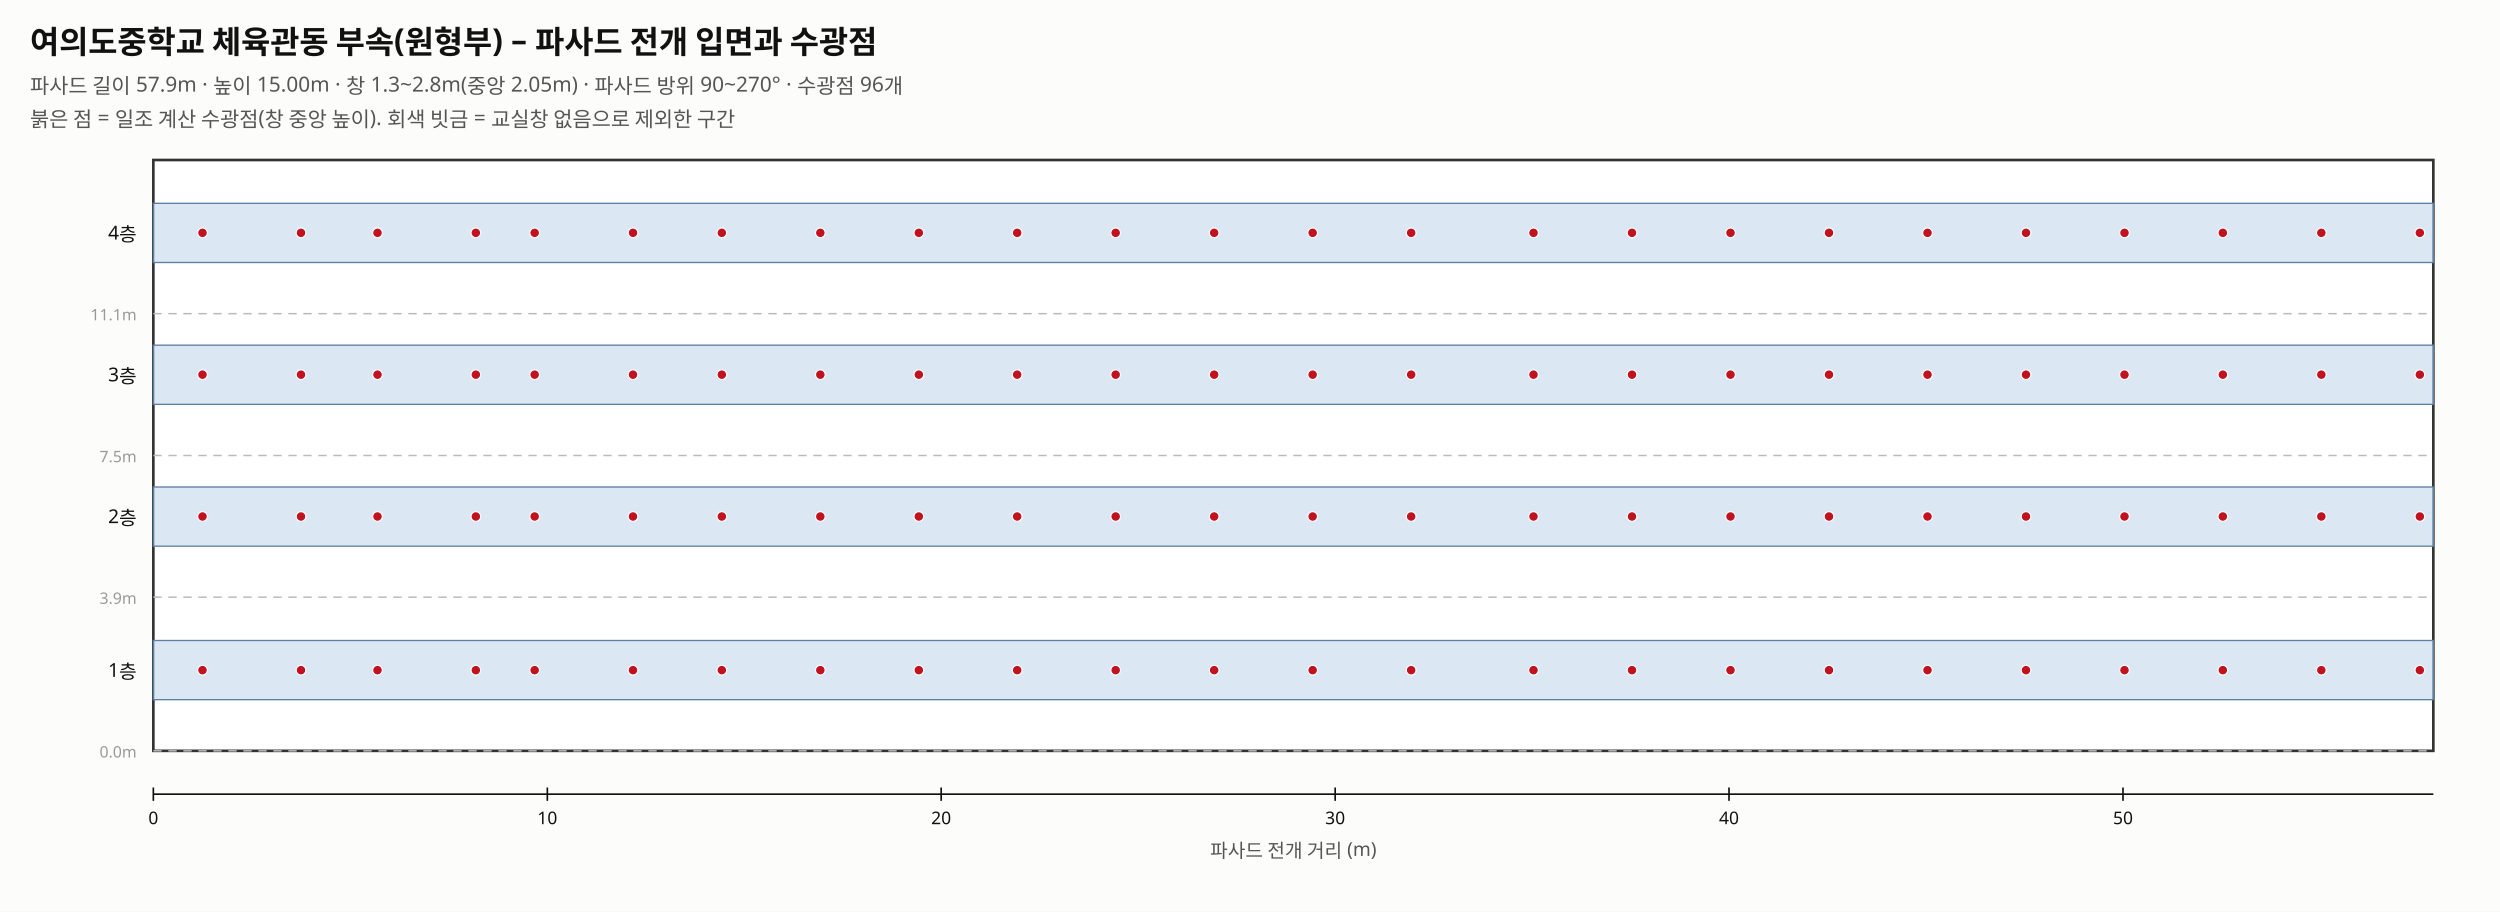
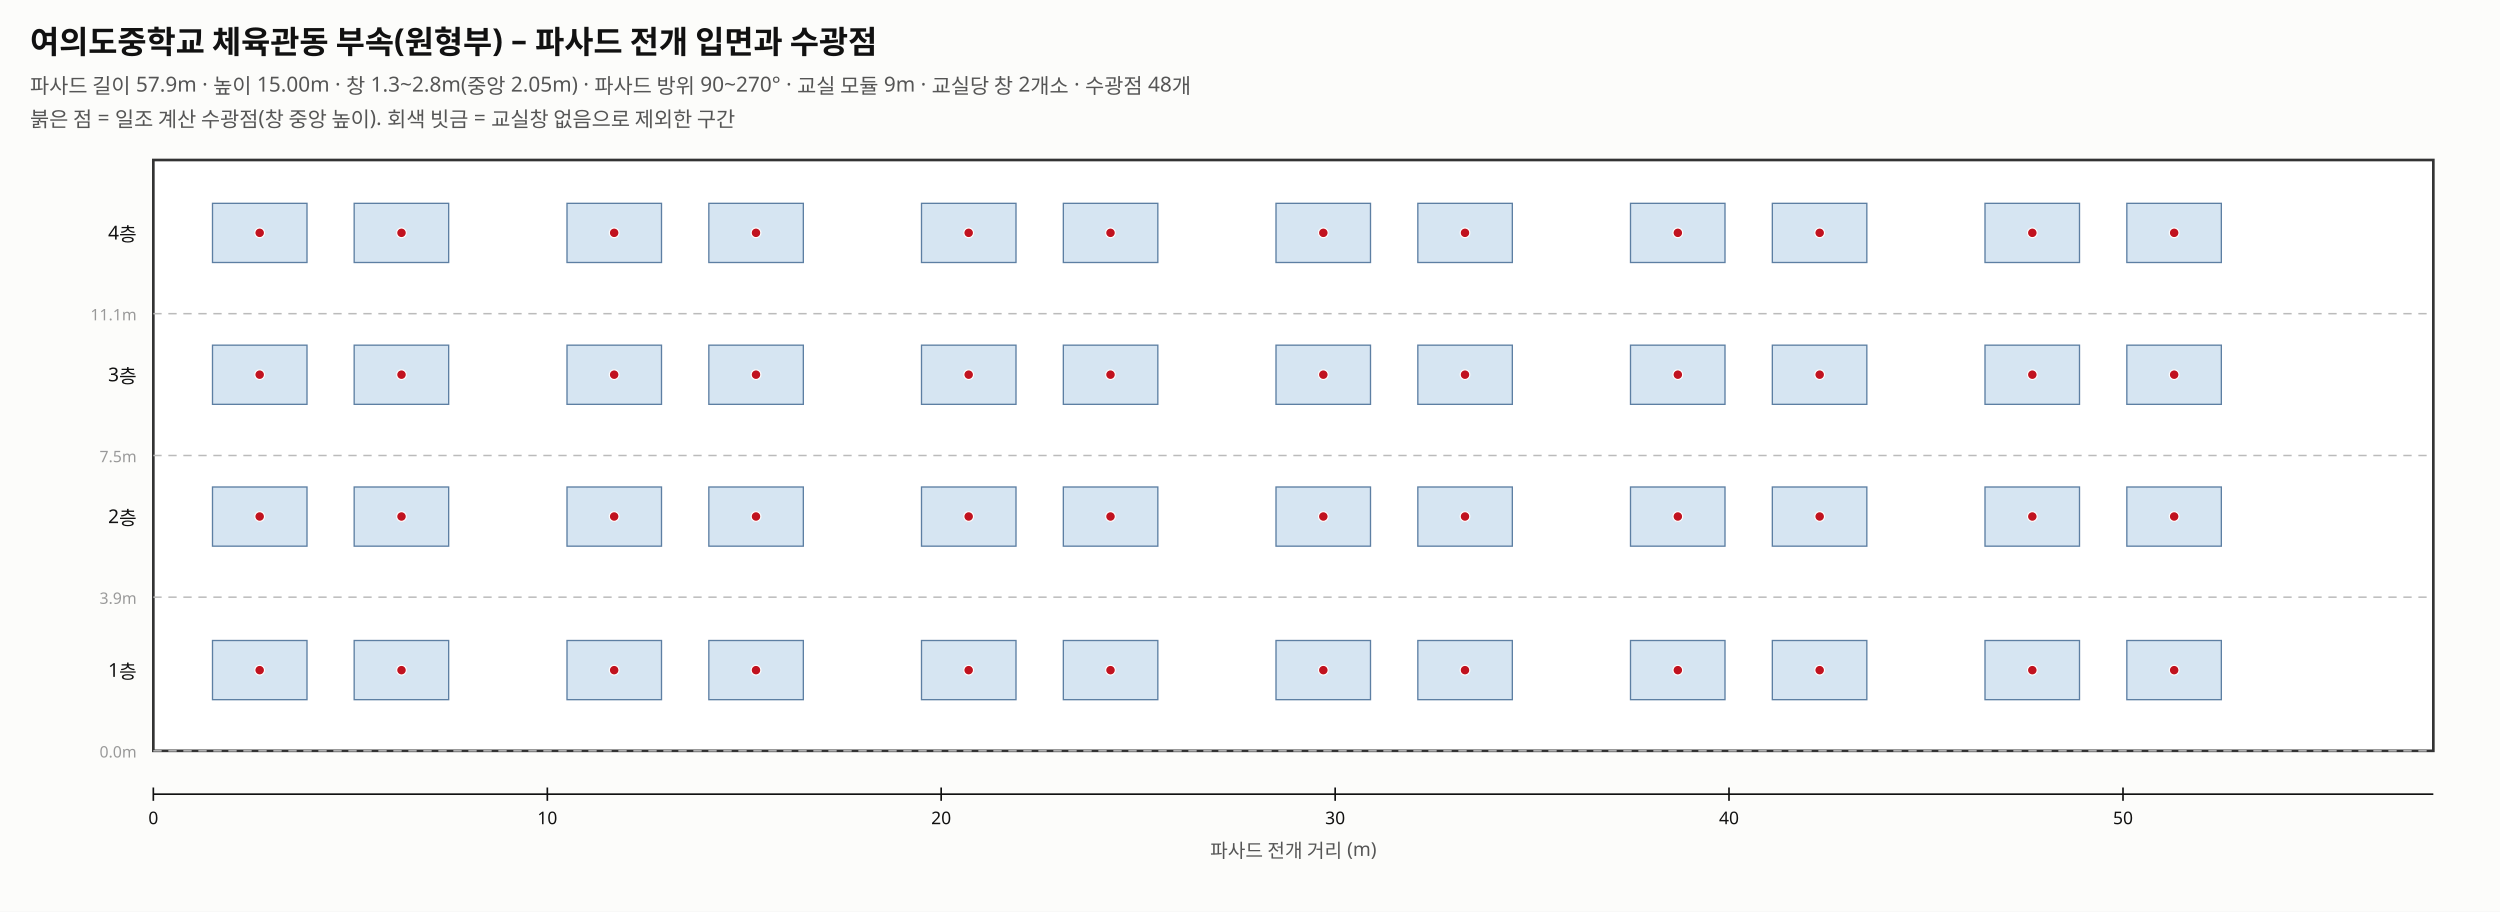
<svg xmlns="http://www.w3.org/2000/svg" width="1500" height="547" viewBox="0 0 1500 547">
  <rect width="100%" height="100%" fill="#fcfcfa" />
  <text x="18" y="32" font-family="sans-serif" font-size="19" font-weight="bold" fill="#111">여의도중학교 체육관동 부속(원형부) – 파사드 전개 입면과 수광점</text>
-   <text x="18" y="56" font-family="sans-serif" font-size="12.5" fill="#555">파사드 길이 57.9m · 높이 15.00m · 창 1.3~2.8m(중앙 2.05m) · 파사드 방위 90~270° · 수광점 96개</text>
+   <text x="18" y="56" font-family="sans-serif" font-size="12.5" fill="#555">파사드 길이 57.9m · 높이 15.00m · 창 1.3~2.8m(중앙 2.05m) · 파사드 방위 90~270° · 교실 모듈 9m · 교실당 창 2개소 · 수광점 48개</text>
  <text x="18" y="76" font-family="sans-serif" font-size="12.5" fill="#555">붉은 점 = 일조 계산 수광점(창 중앙 높이). 회색 빗금 = 교실창 없음으로 제외한 구간</text>
  <rect x="92.0" y="96.0" width="1368.0" height="354.5" fill="#ffffff" stroke="#333" stroke-width="1.6" />
  <line x1="92.0" y1="450.5" x2="1460.0" y2="450.5" stroke="#bbb" stroke-width="0.9" stroke-dasharray="5 4" />
-   <rect x="92.0" y="384.3" width="1368.0" height="35.5" fill="#cfe0f0" fill-opacity="0.75" stroke="#5d7fa3" stroke-width="0.8" />
  <text x="82.0" y="406.1" font-family="sans-serif" font-size="11.5" text-anchor="end" fill="#111">1층</text>
  <text x="82.0" y="454.5" font-family="sans-serif" font-size="9.5" text-anchor="end" fill="#999">0.0m</text>
  <line x1="92.0" y1="358.3" x2="1460.0" y2="358.3" stroke="#bbb" stroke-width="0.9" stroke-dasharray="5 4" />
-   <rect x="92.0" y="292.2" width="1368.0" height="35.5" fill="#cfe0f0" fill-opacity="0.75" stroke="#5d7fa3" stroke-width="0.8" />
  <text x="82.0" y="313.9" font-family="sans-serif" font-size="11.5" text-anchor="end" fill="#111">2층</text>
  <text x="82.0" y="362.3" font-family="sans-serif" font-size="9.5" text-anchor="end" fill="#999">3.9m</text>
  <line x1="92.0" y1="273.3" x2="1460.0" y2="273.3" stroke="#bbb" stroke-width="0.9" stroke-dasharray="5 4" />
-   <rect x="92.0" y="207.1" width="1368.0" height="35.5" fill="#cfe0f0" fill-opacity="0.75" stroke="#5d7fa3" stroke-width="0.8" />
  <text x="82.0" y="228.8" font-family="sans-serif" font-size="11.5" text-anchor="end" fill="#111">3층</text>
  <text x="82.0" y="277.3" font-family="sans-serif" font-size="9.5" text-anchor="end" fill="#999">7.5m</text>
  <line x1="92.0" y1="188.2" x2="1460.0" y2="188.2" stroke="#bbb" stroke-width="0.9" stroke-dasharray="5 4" />
-   <rect x="92.0" y="122.0" width="1368.0" height="35.5" fill="#cfe0f0" fill-opacity="0.75" stroke="#5d7fa3" stroke-width="0.8" />
  <text x="82.0" y="143.7" font-family="sans-serif" font-size="11.5" text-anchor="end" fill="#111">4층</text>
  <text x="82.0" y="192.2" font-family="sans-serif" font-size="9.5" text-anchor="end" fill="#999">11.1m</text>
-   <circle cx="121.5" cy="402.1" r="2.9" fill="#c1121f" stroke="#fff" stroke-width="0.7" />
-   <circle cx="121.5" cy="309.9" r="2.9" fill="#c1121f" stroke="#fff" stroke-width="0.7" />
-   <circle cx="121.5" cy="224.8" r="2.9" fill="#c1121f" stroke="#fff" stroke-width="0.7" />
-   <circle cx="121.5" cy="139.7" r="2.9" fill="#c1121f" stroke="#fff" stroke-width="0.7" />
-   <circle cx="180.6" cy="402.1" r="2.9" fill="#c1121f" stroke="#fff" stroke-width="0.7" />
-   <circle cx="180.6" cy="309.9" r="2.9" fill="#c1121f" stroke="#fff" stroke-width="0.7" />
-   <circle cx="180.6" cy="224.8" r="2.9" fill="#c1121f" stroke="#fff" stroke-width="0.7" />
-   <circle cx="180.6" cy="139.7" r="2.9" fill="#c1121f" stroke="#fff" stroke-width="0.7" />
-   <circle cx="226.5" cy="402.1" r="2.9" fill="#c1121f" stroke="#fff" stroke-width="0.7" />
-   <circle cx="226.5" cy="309.9" r="2.9" fill="#c1121f" stroke="#fff" stroke-width="0.7" />
-   <circle cx="226.5" cy="224.8" r="2.9" fill="#c1121f" stroke="#fff" stroke-width="0.7" />
-   <circle cx="226.5" cy="139.7" r="2.9" fill="#c1121f" stroke="#fff" stroke-width="0.7" />
-   <circle cx="285.5" cy="402.1" r="2.9" fill="#c1121f" stroke="#fff" stroke-width="0.7" />
-   <circle cx="285.5" cy="309.9" r="2.9" fill="#c1121f" stroke="#fff" stroke-width="0.7" />
-   <circle cx="285.5" cy="224.8" r="2.9" fill="#c1121f" stroke="#fff" stroke-width="0.7" />
-   <circle cx="285.5" cy="139.7" r="2.9" fill="#c1121f" stroke="#fff" stroke-width="0.7" />
-   <circle cx="320.8" cy="402.1" r="2.9" fill="#c1121f" stroke="#fff" stroke-width="0.7" />
-   <circle cx="320.8" cy="309.9" r="2.9" fill="#c1121f" stroke="#fff" stroke-width="0.7" />
-   <circle cx="320.8" cy="224.8" r="2.9" fill="#c1121f" stroke="#fff" stroke-width="0.7" />
-   <circle cx="320.8" cy="139.7" r="2.9" fill="#c1121f" stroke="#fff" stroke-width="0.7" />
-   <circle cx="379.8" cy="402.1" r="2.9" fill="#c1121f" stroke="#fff" stroke-width="0.7" />
-   <circle cx="379.8" cy="309.9" r="2.9" fill="#c1121f" stroke="#fff" stroke-width="0.7" />
-   <circle cx="379.8" cy="224.8" r="2.9" fill="#c1121f" stroke="#fff" stroke-width="0.7" />
-   <circle cx="379.8" cy="139.7" r="2.9" fill="#c1121f" stroke="#fff" stroke-width="0.7" />
-   <circle cx="433.1" cy="402.1" r="2.9" fill="#c1121f" stroke="#fff" stroke-width="0.7" />
-   <circle cx="433.1" cy="309.9" r="2.9" fill="#c1121f" stroke="#fff" stroke-width="0.7" />
-   <circle cx="433.1" cy="224.8" r="2.9" fill="#c1121f" stroke="#fff" stroke-width="0.7" />
-   <circle cx="433.1" cy="139.7" r="2.9" fill="#c1121f" stroke="#fff" stroke-width="0.7" />
-   <circle cx="492.2" cy="402.1" r="2.9" fill="#c1121f" stroke="#fff" stroke-width="0.7" />
-   <circle cx="492.2" cy="309.9" r="2.9" fill="#c1121f" stroke="#fff" stroke-width="0.7" />
-   <circle cx="492.2" cy="224.8" r="2.9" fill="#c1121f" stroke="#fff" stroke-width="0.7" />
-   <circle cx="492.2" cy="139.7" r="2.9" fill="#c1121f" stroke="#fff" stroke-width="0.7" />
-   <circle cx="551.3" cy="402.1" r="2.9" fill="#c1121f" stroke="#fff" stroke-width="0.7" />
-   <circle cx="551.3" cy="309.9" r="2.9" fill="#c1121f" stroke="#fff" stroke-width="0.7" />
-   <circle cx="551.3" cy="224.8" r="2.9" fill="#c1121f" stroke="#fff" stroke-width="0.7" />
-   <circle cx="551.3" cy="139.7" r="2.9" fill="#c1121f" stroke="#fff" stroke-width="0.7" />
-   <circle cx="610.3" cy="402.1" r="2.9" fill="#c1121f" stroke="#fff" stroke-width="0.7" />
-   <circle cx="610.3" cy="309.9" r="2.9" fill="#c1121f" stroke="#fff" stroke-width="0.7" />
-   <circle cx="610.3" cy="224.8" r="2.9" fill="#c1121f" stroke="#fff" stroke-width="0.7" />
-   <circle cx="610.3" cy="139.7" r="2.9" fill="#c1121f" stroke="#fff" stroke-width="0.7" />
-   <circle cx="669.4" cy="402.1" r="2.9" fill="#c1121f" stroke="#fff" stroke-width="0.7" />
-   <circle cx="669.4" cy="309.9" r="2.9" fill="#c1121f" stroke="#fff" stroke-width="0.7" />
-   <circle cx="669.4" cy="224.8" r="2.9" fill="#c1121f" stroke="#fff" stroke-width="0.7" />
-   <circle cx="669.4" cy="139.7" r="2.9" fill="#c1121f" stroke="#fff" stroke-width="0.7" />
-   <circle cx="728.5" cy="402.1" r="2.9" fill="#c1121f" stroke="#fff" stroke-width="0.7" />
-   <circle cx="728.5" cy="309.9" r="2.9" fill="#c1121f" stroke="#fff" stroke-width="0.7" />
-   <circle cx="728.5" cy="224.8" r="2.9" fill="#c1121f" stroke="#fff" stroke-width="0.7" />
-   <circle cx="728.5" cy="139.7" r="2.9" fill="#c1121f" stroke="#fff" stroke-width="0.7" />
-   <circle cx="787.6" cy="402.1" r="2.9" fill="#c1121f" stroke="#fff" stroke-width="0.7" />
-   <circle cx="787.6" cy="309.9" r="2.9" fill="#c1121f" stroke="#fff" stroke-width="0.7" />
-   <circle cx="787.6" cy="224.8" r="2.9" fill="#c1121f" stroke="#fff" stroke-width="0.7" />
-   <circle cx="787.6" cy="139.7" r="2.9" fill="#c1121f" stroke="#fff" stroke-width="0.7" />
-   <circle cx="846.7" cy="402.1" r="2.9" fill="#c1121f" stroke="#fff" stroke-width="0.7" />
-   <circle cx="846.7" cy="309.9" r="2.9" fill="#c1121f" stroke="#fff" stroke-width="0.7" />
-   <circle cx="846.7" cy="224.8" r="2.9" fill="#c1121f" stroke="#fff" stroke-width="0.7" />
-   <circle cx="846.7" cy="139.7" r="2.9" fill="#c1121f" stroke="#fff" stroke-width="0.7" />
-   <circle cx="920.1" cy="402.1" r="2.9" fill="#c1121f" stroke="#fff" stroke-width="0.7" />
-   <circle cx="920.1" cy="309.9" r="2.9" fill="#c1121f" stroke="#fff" stroke-width="0.7" />
-   <circle cx="920.1" cy="224.8" r="2.9" fill="#c1121f" stroke="#fff" stroke-width="0.7" />
-   <circle cx="920.1" cy="139.7" r="2.9" fill="#c1121f" stroke="#fff" stroke-width="0.7" />
-   <circle cx="979.2" cy="402.1" r="2.9" fill="#c1121f" stroke="#fff" stroke-width="0.7" />
-   <circle cx="979.2" cy="309.9" r="2.9" fill="#c1121f" stroke="#fff" stroke-width="0.7" />
-   <circle cx="979.2" cy="224.8" r="2.9" fill="#c1121f" stroke="#fff" stroke-width="0.7" />
-   <circle cx="979.2" cy="139.7" r="2.9" fill="#c1121f" stroke="#fff" stroke-width="0.7" />
-   <circle cx="1038.3" cy="402.1" r="2.9" fill="#c1121f" stroke="#fff" stroke-width="0.7" />
-   <circle cx="1038.3" cy="309.9" r="2.9" fill="#c1121f" stroke="#fff" stroke-width="0.7" />
-   <circle cx="1038.3" cy="224.8" r="2.9" fill="#c1121f" stroke="#fff" stroke-width="0.7" />
-   <circle cx="1038.3" cy="139.7" r="2.9" fill="#c1121f" stroke="#fff" stroke-width="0.7" />
-   <circle cx="1097.4" cy="402.1" r="2.9" fill="#c1121f" stroke="#fff" stroke-width="0.7" />
-   <circle cx="1097.4" cy="309.9" r="2.9" fill="#c1121f" stroke="#fff" stroke-width="0.7" />
-   <circle cx="1097.4" cy="224.8" r="2.9" fill="#c1121f" stroke="#fff" stroke-width="0.7" />
-   <circle cx="1097.4" cy="139.7" r="2.9" fill="#c1121f" stroke="#fff" stroke-width="0.7" />
-   <circle cx="1156.5" cy="402.1" r="2.9" fill="#c1121f" stroke="#fff" stroke-width="0.7" />
-   <circle cx="1156.5" cy="309.9" r="2.9" fill="#c1121f" stroke="#fff" stroke-width="0.7" />
-   <circle cx="1156.5" cy="224.8" r="2.9" fill="#c1121f" stroke="#fff" stroke-width="0.7" />
-   <circle cx="1156.5" cy="139.7" r="2.9" fill="#c1121f" stroke="#fff" stroke-width="0.7" />
-   <circle cx="1215.6" cy="402.1" r="2.9" fill="#c1121f" stroke="#fff" stroke-width="0.7" />
-   <circle cx="1215.6" cy="309.9" r="2.9" fill="#c1121f" stroke="#fff" stroke-width="0.7" />
-   <circle cx="1215.6" cy="224.8" r="2.9" fill="#c1121f" stroke="#fff" stroke-width="0.7" />
-   <circle cx="1215.6" cy="139.7" r="2.9" fill="#c1121f" stroke="#fff" stroke-width="0.7" />
-   <circle cx="1274.7" cy="402.1" r="2.9" fill="#c1121f" stroke="#fff" stroke-width="0.7" />
-   <circle cx="1274.7" cy="309.9" r="2.9" fill="#c1121f" stroke="#fff" stroke-width="0.7" />
-   <circle cx="1274.7" cy="224.8" r="2.9" fill="#c1121f" stroke="#fff" stroke-width="0.7" />
-   <circle cx="1274.7" cy="139.7" r="2.9" fill="#c1121f" stroke="#fff" stroke-width="0.7" />
-   <circle cx="1333.7" cy="402.1" r="2.9" fill="#c1121f" stroke="#fff" stroke-width="0.7" />
-   <circle cx="1333.7" cy="309.9" r="2.9" fill="#c1121f" stroke="#fff" stroke-width="0.7" />
-   <circle cx="1333.7" cy="224.8" r="2.9" fill="#c1121f" stroke="#fff" stroke-width="0.7" />
-   <circle cx="1333.7" cy="139.7" r="2.9" fill="#c1121f" stroke="#fff" stroke-width="0.7" />
-   <circle cx="1392.8" cy="402.1" r="2.9" fill="#c1121f" stroke="#fff" stroke-width="0.7" />
-   <circle cx="1392.8" cy="309.9" r="2.9" fill="#c1121f" stroke="#fff" stroke-width="0.7" />
-   <circle cx="1392.8" cy="224.8" r="2.9" fill="#c1121f" stroke="#fff" stroke-width="0.7" />
-   <circle cx="1392.8" cy="139.7" r="2.9" fill="#c1121f" stroke="#fff" stroke-width="0.7" />
-   <circle cx="1451.9" cy="402.1" r="2.9" fill="#c1121f" stroke="#fff" stroke-width="0.7" />
-   <circle cx="1451.9" cy="309.9" r="2.9" fill="#c1121f" stroke="#fff" stroke-width="0.7" />
-   <circle cx="1451.9" cy="224.8" r="2.9" fill="#c1121f" stroke="#fff" stroke-width="0.7" />
-   <circle cx="1451.9" cy="139.7" r="2.9" fill="#c1121f" stroke="#fff" stroke-width="0.7" />
+   <rect x="127.5" y="384.3" width="56.7" height="35.5" fill="#cfe0f0" fill-opacity="0.85" stroke="#5d7fa3" stroke-width="0.8" />
+   <rect x="127.5" y="292.2" width="56.7" height="35.5" fill="#cfe0f0" fill-opacity="0.85" stroke="#5d7fa3" stroke-width="0.8" />
+   <rect x="127.5" y="207.1" width="56.7" height="35.5" fill="#cfe0f0" fill-opacity="0.85" stroke="#5d7fa3" stroke-width="0.8" />
+   <rect x="127.5" y="122.0" width="56.7" height="35.5" fill="#cfe0f0" fill-opacity="0.85" stroke="#5d7fa3" stroke-width="0.8" />
+   <rect x="212.5" y="384.3" width="56.7" height="35.5" fill="#cfe0f0" fill-opacity="0.85" stroke="#5d7fa3" stroke-width="0.8" />
+   <rect x="212.5" y="292.2" width="56.7" height="35.5" fill="#cfe0f0" fill-opacity="0.85" stroke="#5d7fa3" stroke-width="0.8" />
+   <rect x="212.5" y="207.1" width="56.7" height="35.5" fill="#cfe0f0" fill-opacity="0.85" stroke="#5d7fa3" stroke-width="0.8" />
+   <rect x="212.5" y="122.0" width="56.7" height="35.5" fill="#cfe0f0" fill-opacity="0.85" stroke="#5d7fa3" stroke-width="0.8" />
+   <rect x="340.2" y="384.3" width="56.7" height="35.5" fill="#cfe0f0" fill-opacity="0.85" stroke="#5d7fa3" stroke-width="0.8" />
+   <rect x="340.2" y="292.2" width="56.7" height="35.5" fill="#cfe0f0" fill-opacity="0.85" stroke="#5d7fa3" stroke-width="0.8" />
+   <rect x="340.2" y="207.1" width="56.7" height="35.5" fill="#cfe0f0" fill-opacity="0.85" stroke="#5d7fa3" stroke-width="0.8" />
+   <rect x="340.2" y="122.0" width="56.7" height="35.5" fill="#cfe0f0" fill-opacity="0.85" stroke="#5d7fa3" stroke-width="0.8" />
+   <rect x="425.3" y="384.3" width="56.7" height="35.5" fill="#cfe0f0" fill-opacity="0.85" stroke="#5d7fa3" stroke-width="0.8" />
+   <rect x="425.3" y="292.2" width="56.7" height="35.5" fill="#cfe0f0" fill-opacity="0.85" stroke="#5d7fa3" stroke-width="0.8" />
+   <rect x="425.3" y="207.1" width="56.7" height="35.5" fill="#cfe0f0" fill-opacity="0.85" stroke="#5d7fa3" stroke-width="0.8" />
+   <rect x="425.3" y="122.0" width="56.7" height="35.5" fill="#cfe0f0" fill-opacity="0.85" stroke="#5d7fa3" stroke-width="0.8" />
+   <rect x="552.9" y="384.3" width="56.7" height="35.5" fill="#cfe0f0" fill-opacity="0.85" stroke="#5d7fa3" stroke-width="0.8" />
+   <rect x="552.9" y="292.2" width="56.7" height="35.5" fill="#cfe0f0" fill-opacity="0.85" stroke="#5d7fa3" stroke-width="0.8" />
+   <rect x="552.9" y="207.1" width="56.7" height="35.5" fill="#cfe0f0" fill-opacity="0.85" stroke="#5d7fa3" stroke-width="0.8" />
+   <rect x="552.9" y="122.0" width="56.7" height="35.5" fill="#cfe0f0" fill-opacity="0.85" stroke="#5d7fa3" stroke-width="0.8" />
+   <rect x="638.0" y="384.3" width="56.7" height="35.5" fill="#cfe0f0" fill-opacity="0.85" stroke="#5d7fa3" stroke-width="0.8" />
+   <rect x="638.0" y="292.2" width="56.7" height="35.5" fill="#cfe0f0" fill-opacity="0.85" stroke="#5d7fa3" stroke-width="0.8" />
+   <rect x="638.0" y="207.1" width="56.7" height="35.5" fill="#cfe0f0" fill-opacity="0.85" stroke="#5d7fa3" stroke-width="0.8" />
+   <rect x="638.0" y="122.0" width="56.7" height="35.5" fill="#cfe0f0" fill-opacity="0.85" stroke="#5d7fa3" stroke-width="0.8" />
+   <rect x="765.6" y="384.3" width="56.7" height="35.5" fill="#cfe0f0" fill-opacity="0.85" stroke="#5d7fa3" stroke-width="0.8" />
+   <rect x="765.6" y="292.2" width="56.7" height="35.5" fill="#cfe0f0" fill-opacity="0.85" stroke="#5d7fa3" stroke-width="0.8" />
+   <rect x="765.6" y="207.1" width="56.7" height="35.5" fill="#cfe0f0" fill-opacity="0.85" stroke="#5d7fa3" stroke-width="0.8" />
+   <rect x="765.6" y="122.0" width="56.7" height="35.5" fill="#cfe0f0" fill-opacity="0.85" stroke="#5d7fa3" stroke-width="0.8" />
+   <rect x="850.7" y="384.3" width="56.7" height="35.5" fill="#cfe0f0" fill-opacity="0.85" stroke="#5d7fa3" stroke-width="0.8" />
+   <rect x="850.7" y="292.2" width="56.7" height="35.5" fill="#cfe0f0" fill-opacity="0.85" stroke="#5d7fa3" stroke-width="0.8" />
+   <rect x="850.7" y="207.1" width="56.7" height="35.5" fill="#cfe0f0" fill-opacity="0.85" stroke="#5d7fa3" stroke-width="0.8" />
+   <rect x="850.7" y="122.0" width="56.7" height="35.5" fill="#cfe0f0" fill-opacity="0.85" stroke="#5d7fa3" stroke-width="0.8" />
+   <rect x="978.3" y="384.3" width="56.7" height="35.5" fill="#cfe0f0" fill-opacity="0.85" stroke="#5d7fa3" stroke-width="0.8" />
+   <rect x="978.3" y="292.2" width="56.7" height="35.5" fill="#cfe0f0" fill-opacity="0.85" stroke="#5d7fa3" stroke-width="0.8" />
+   <rect x="978.3" y="207.1" width="56.7" height="35.5" fill="#cfe0f0" fill-opacity="0.85" stroke="#5d7fa3" stroke-width="0.8" />
+   <rect x="978.3" y="122.0" width="56.7" height="35.5" fill="#cfe0f0" fill-opacity="0.85" stroke="#5d7fa3" stroke-width="0.8" />
+   <rect x="1063.4" y="384.3" width="56.7" height="35.5" fill="#cfe0f0" fill-opacity="0.85" stroke="#5d7fa3" stroke-width="0.8" />
+   <rect x="1063.4" y="292.2" width="56.7" height="35.5" fill="#cfe0f0" fill-opacity="0.85" stroke="#5d7fa3" stroke-width="0.8" />
+   <rect x="1063.4" y="207.1" width="56.7" height="35.5" fill="#cfe0f0" fill-opacity="0.85" stroke="#5d7fa3" stroke-width="0.8" />
+   <rect x="1063.4" y="122.0" width="56.7" height="35.5" fill="#cfe0f0" fill-opacity="0.85" stroke="#5d7fa3" stroke-width="0.8" />
+   <rect x="1191.0" y="384.3" width="56.7" height="35.5" fill="#cfe0f0" fill-opacity="0.85" stroke="#5d7fa3" stroke-width="0.8" />
+   <rect x="1191.0" y="292.2" width="56.7" height="35.5" fill="#cfe0f0" fill-opacity="0.85" stroke="#5d7fa3" stroke-width="0.8" />
+   <rect x="1191.0" y="207.1" width="56.7" height="35.5" fill="#cfe0f0" fill-opacity="0.85" stroke="#5d7fa3" stroke-width="0.8" />
+   <rect x="1191.0" y="122.0" width="56.7" height="35.5" fill="#cfe0f0" fill-opacity="0.85" stroke="#5d7fa3" stroke-width="0.8" />
+   <rect x="1276.1" y="384.3" width="56.7" height="35.5" fill="#cfe0f0" fill-opacity="0.85" stroke="#5d7fa3" stroke-width="0.8" />
+   <rect x="1276.1" y="292.2" width="56.7" height="35.5" fill="#cfe0f0" fill-opacity="0.85" stroke="#5d7fa3" stroke-width="0.8" />
+   <rect x="1276.1" y="207.1" width="56.7" height="35.5" fill="#cfe0f0" fill-opacity="0.85" stroke="#5d7fa3" stroke-width="0.8" />
+   <rect x="1276.1" y="122.0" width="56.7" height="35.5" fill="#cfe0f0" fill-opacity="0.85" stroke="#5d7fa3" stroke-width="0.8" />
+   <circle cx="155.8" cy="402.1" r="2.9" fill="#c1121f" stroke="#fff" stroke-width="0.7" />
+   <circle cx="155.8" cy="309.9" r="2.9" fill="#c1121f" stroke="#fff" stroke-width="0.7" />
+   <circle cx="155.8" cy="224.8" r="2.9" fill="#c1121f" stroke="#fff" stroke-width="0.7" />
+   <circle cx="155.8" cy="139.7" r="2.9" fill="#c1121f" stroke="#fff" stroke-width="0.7" />
+   <circle cx="240.9" cy="402.1" r="2.9" fill="#c1121f" stroke="#fff" stroke-width="0.7" />
+   <circle cx="240.9" cy="309.9" r="2.9" fill="#c1121f" stroke="#fff" stroke-width="0.7" />
+   <circle cx="240.9" cy="224.8" r="2.9" fill="#c1121f" stroke="#fff" stroke-width="0.7" />
+   <circle cx="240.9" cy="139.7" r="2.9" fill="#c1121f" stroke="#fff" stroke-width="0.7" />
+   <circle cx="368.5" cy="402.1" r="2.9" fill="#c1121f" stroke="#fff" stroke-width="0.7" />
+   <circle cx="368.5" cy="309.9" r="2.9" fill="#c1121f" stroke="#fff" stroke-width="0.7" />
+   <circle cx="368.5" cy="224.8" r="2.9" fill="#c1121f" stroke="#fff" stroke-width="0.7" />
+   <circle cx="368.5" cy="139.7" r="2.9" fill="#c1121f" stroke="#fff" stroke-width="0.7" />
+   <circle cx="453.6" cy="402.1" r="2.9" fill="#c1121f" stroke="#fff" stroke-width="0.7" />
+   <circle cx="453.6" cy="309.9" r="2.9" fill="#c1121f" stroke="#fff" stroke-width="0.7" />
+   <circle cx="453.6" cy="224.8" r="2.9" fill="#c1121f" stroke="#fff" stroke-width="0.7" />
+   <circle cx="453.6" cy="139.7" r="2.9" fill="#c1121f" stroke="#fff" stroke-width="0.7" />
+   <circle cx="581.2" cy="402.1" r="2.9" fill="#c1121f" stroke="#fff" stroke-width="0.7" />
+   <circle cx="581.2" cy="309.9" r="2.9" fill="#c1121f" stroke="#fff" stroke-width="0.7" />
+   <circle cx="581.2" cy="224.8" r="2.9" fill="#c1121f" stroke="#fff" stroke-width="0.7" />
+   <circle cx="581.2" cy="139.7" r="2.9" fill="#c1121f" stroke="#fff" stroke-width="0.7" />
+   <circle cx="666.3" cy="402.1" r="2.9" fill="#c1121f" stroke="#fff" stroke-width="0.7" />
+   <circle cx="666.3" cy="309.9" r="2.9" fill="#c1121f" stroke="#fff" stroke-width="0.7" />
+   <circle cx="666.3" cy="224.8" r="2.9" fill="#c1121f" stroke="#fff" stroke-width="0.7" />
+   <circle cx="666.3" cy="139.7" r="2.9" fill="#c1121f" stroke="#fff" stroke-width="0.7" />
+   <circle cx="794.0" cy="402.1" r="2.9" fill="#c1121f" stroke="#fff" stroke-width="0.7" />
+   <circle cx="794.0" cy="309.9" r="2.9" fill="#c1121f" stroke="#fff" stroke-width="0.7" />
+   <circle cx="794.0" cy="224.8" r="2.9" fill="#c1121f" stroke="#fff" stroke-width="0.7" />
+   <circle cx="794.0" cy="139.7" r="2.9" fill="#c1121f" stroke="#fff" stroke-width="0.7" />
+   <circle cx="879.0" cy="402.1" r="2.9" fill="#c1121f" stroke="#fff" stroke-width="0.7" />
+   <circle cx="879.0" cy="309.9" r="2.9" fill="#c1121f" stroke="#fff" stroke-width="0.7" />
+   <circle cx="879.0" cy="224.8" r="2.9" fill="#c1121f" stroke="#fff" stroke-width="0.7" />
+   <circle cx="879.0" cy="139.7" r="2.9" fill="#c1121f" stroke="#fff" stroke-width="0.7" />
+   <circle cx="1006.7" cy="402.1" r="2.9" fill="#c1121f" stroke="#fff" stroke-width="0.7" />
+   <circle cx="1006.7" cy="309.9" r="2.9" fill="#c1121f" stroke="#fff" stroke-width="0.7" />
+   <circle cx="1006.7" cy="224.8" r="2.9" fill="#c1121f" stroke="#fff" stroke-width="0.7" />
+   <circle cx="1006.7" cy="139.7" r="2.9" fill="#c1121f" stroke="#fff" stroke-width="0.7" />
+   <circle cx="1091.8" cy="402.1" r="2.9" fill="#c1121f" stroke="#fff" stroke-width="0.7" />
+   <circle cx="1091.8" cy="309.9" r="2.9" fill="#c1121f" stroke="#fff" stroke-width="0.7" />
+   <circle cx="1091.8" cy="224.8" r="2.9" fill="#c1121f" stroke="#fff" stroke-width="0.7" />
+   <circle cx="1091.8" cy="139.7" r="2.9" fill="#c1121f" stroke="#fff" stroke-width="0.7" />
+   <circle cx="1219.4" cy="402.1" r="2.9" fill="#c1121f" stroke="#fff" stroke-width="0.7" />
+   <circle cx="1219.4" cy="309.9" r="2.9" fill="#c1121f" stroke="#fff" stroke-width="0.7" />
+   <circle cx="1219.4" cy="224.8" r="2.9" fill="#c1121f" stroke="#fff" stroke-width="0.7" />
+   <circle cx="1219.4" cy="139.7" r="2.9" fill="#c1121f" stroke="#fff" stroke-width="0.7" />
+   <circle cx="1304.5" cy="402.1" r="2.9" fill="#c1121f" stroke="#fff" stroke-width="0.7" />
+   <circle cx="1304.5" cy="309.9" r="2.9" fill="#c1121f" stroke="#fff" stroke-width="0.7" />
+   <circle cx="1304.5" cy="224.8" r="2.9" fill="#c1121f" stroke="#fff" stroke-width="0.7" />
+   <circle cx="1304.5" cy="139.7" r="2.9" fill="#c1121f" stroke="#fff" stroke-width="0.7" />
  <line x1="92.0" y1="476.5" x2="1460.0" y2="476.5" stroke="#111" stroke-width="1" />
  <line x1="92.0" y1="472.5" x2="92.0" y2="480.5" stroke="#111" stroke-width="1" />
  <text x="92.0" y="494.5" font-family="sans-serif" font-size="10.5" text-anchor="middle" fill="#111">0</text>
  <line x1="328.4" y1="472.5" x2="328.4" y2="480.5" stroke="#111" stroke-width="1" />
  <text x="328.4" y="494.5" font-family="sans-serif" font-size="10.5" text-anchor="middle" fill="#111">10</text>
  <line x1="564.7" y1="472.5" x2="564.7" y2="480.5" stroke="#111" stroke-width="1" />
  <text x="564.7" y="494.5" font-family="sans-serif" font-size="10.5" text-anchor="middle" fill="#111">20</text>
  <line x1="801.1" y1="472.5" x2="801.1" y2="480.5" stroke="#111" stroke-width="1" />
  <text x="801.1" y="494.5" font-family="sans-serif" font-size="10.5" text-anchor="middle" fill="#111">30</text>
  <line x1="1037.4" y1="472.5" x2="1037.4" y2="480.5" stroke="#111" stroke-width="1" />
  <text x="1037.4" y="494.5" font-family="sans-serif" font-size="10.5" text-anchor="middle" fill="#111">40</text>
  <line x1="1273.8" y1="472.5" x2="1273.8" y2="480.5" stroke="#111" stroke-width="1" />
  <text x="1273.8" y="494.5" font-family="sans-serif" font-size="10.5" text-anchor="middle" fill="#111">50</text>
  <text x="776.0" y="514.5" font-family="sans-serif" font-size="11.5" text-anchor="middle" fill="#555">파사드 전개 거리 (m)</text>
</svg>
